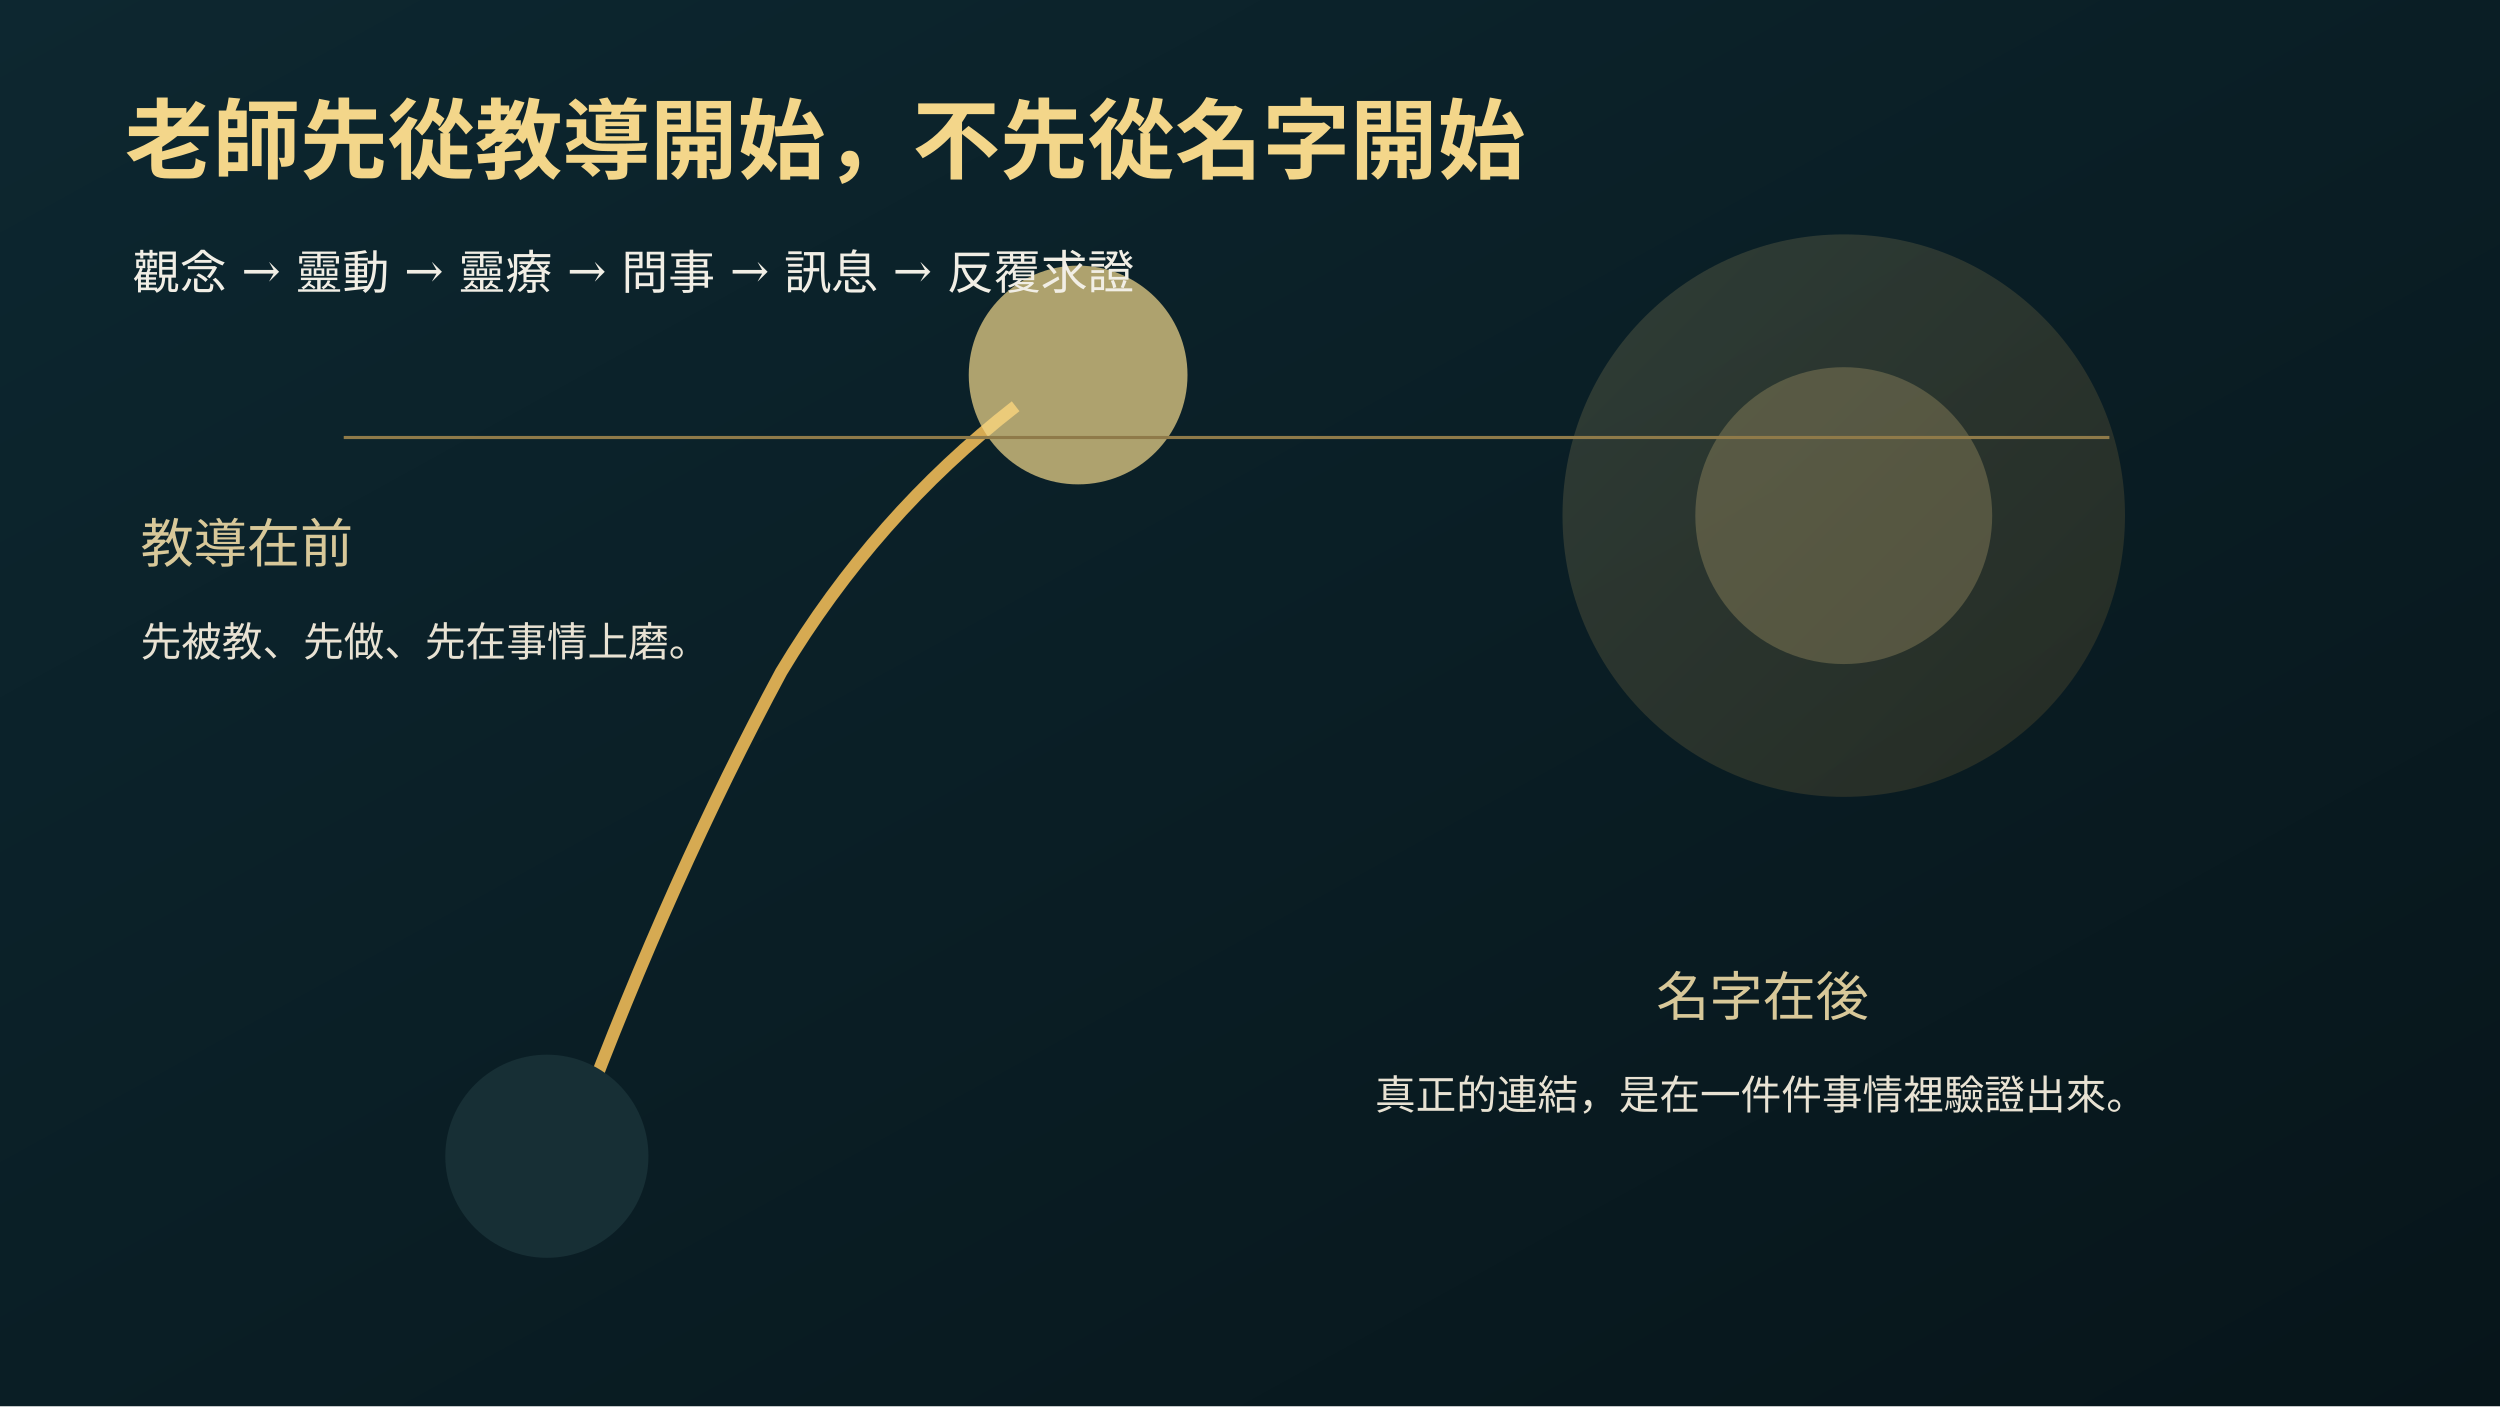
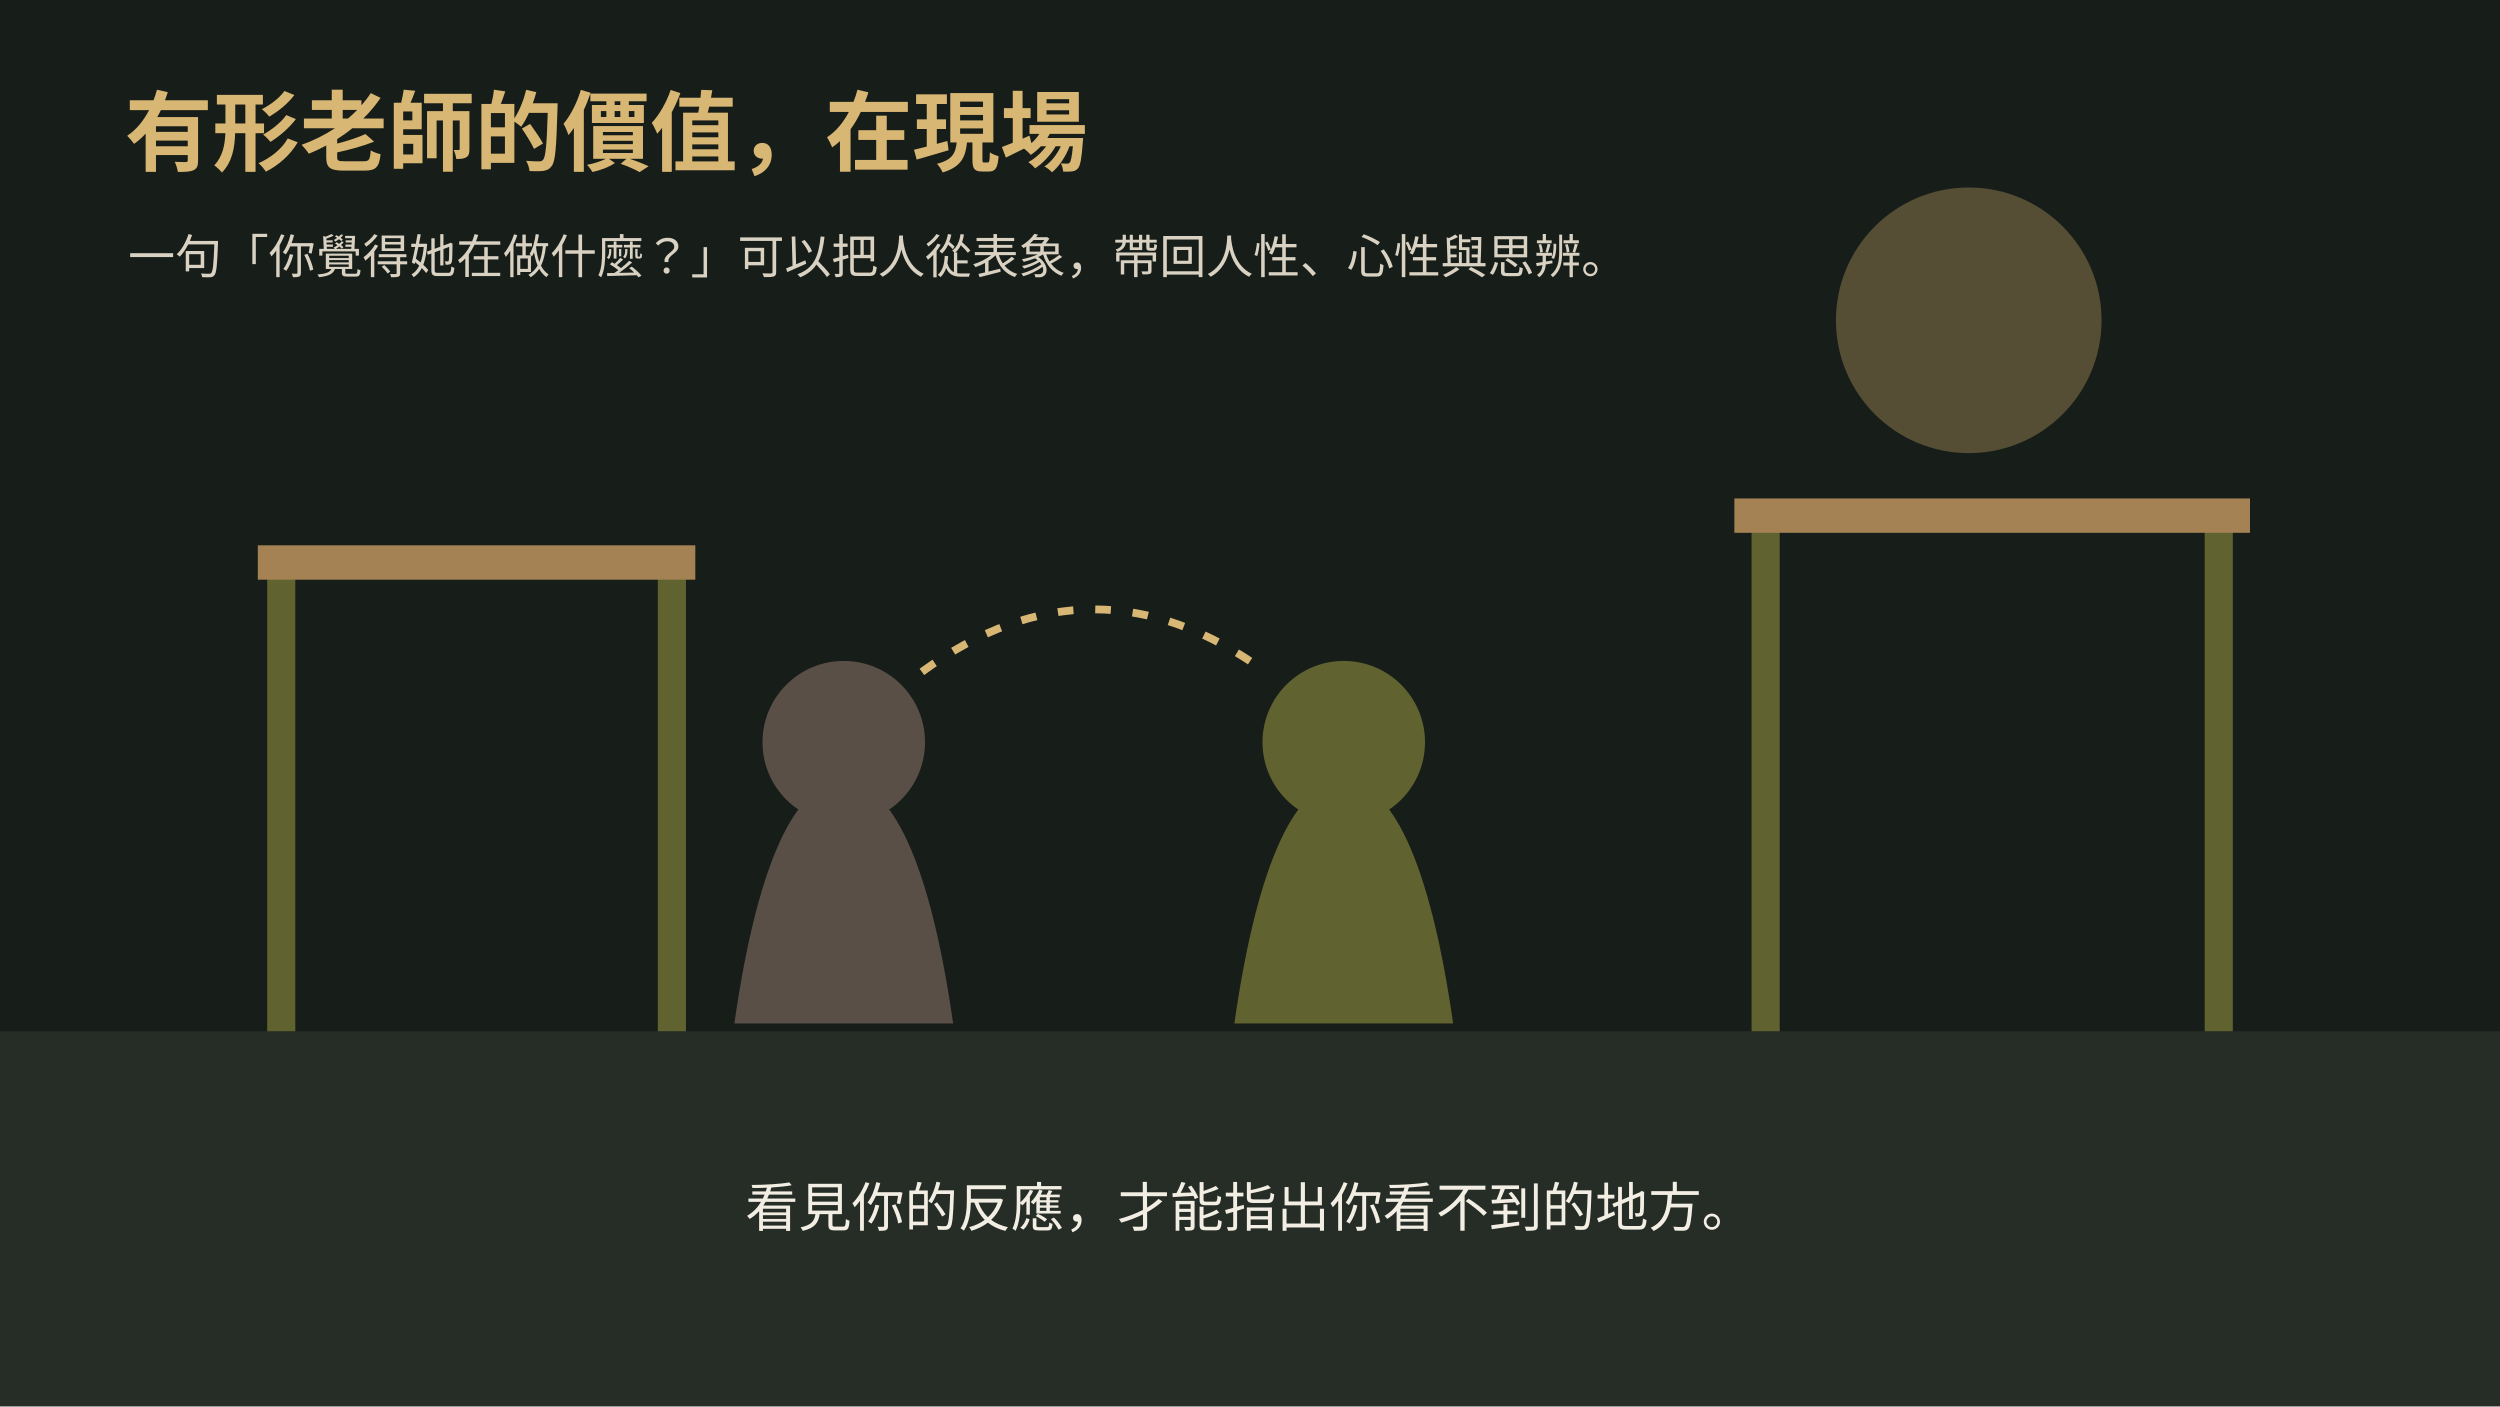
<svg xmlns="http://www.w3.org/2000/svg" width="1600" height="900" viewBox="0 0 1600 900">
-   <defs>
-     <linearGradient id="bg" x1="0" y1="0" x2="1" y2="1">
-       <stop stop-color="#0d2730" />
-       <stop offset="1" stop-color="#07151a" />
-     </linearGradient>
-     <linearGradient id="gold" x1="0" y1="0" x2="1" y2="1">
-       <stop stop-color="#f4d88b" />
-       <stop offset="1" stop-color="#b78532" />
-     </linearGradient>
-   </defs>
-   <rect width="100%" height="100%" fill="url(#bg)" />
-   <circle cx="1180" cy="330" r="180" fill="url(#gold)" opacity=".16" />
-   <circle cx="1180" cy="330" r="95" fill="#f4d88b" opacity=".22" />
-   <path d="M370 720 Q430 560 500 430 Q560 330 650 260" fill="none" stroke="#d6aa52" stroke-width="8" />
-   <circle cx="350" cy="740" r="65" fill="#172f35" />
-   <circle cx="690" cy="240" r="70" fill="#f4d88b" opacity=".7" />
-   <text x="80" y="110" font-size="56" fill="#f3d68a" font-family="serif" font-weight="700">老師先從教導開始，不先從名字開始</text>
-   <text x="85" y="185" font-size="30" fill="#f1eee5" font-family="serif">觀念 → 靈動 → 靈療 → 問事 → 訊息 → 反覆求證</text>
-   <line x1="220" y1="280" x2="1350" y2="280" stroke="#8f7a49" stroke-width="2" />
-   <text x="90" y="360" font-size="34" fill="#d8c899" font-family="serif">教導在前</text>
-   <text x="90" y="420" font-size="26" fill="#e8e2d3" font-family="serif">先被教、先做、先在事情上磨。</text>
-   <text x="1060" y="650" font-size="34" fill="#d8c899" font-family="serif">名字在後</text>
-   <text x="880" y="710" font-size="26" fill="#e8e2d3" font-family="serif">真正的連結，是在一件件事情裡驗證出來。</text>
+   <rect width="1600" height="900" fill="#171d18" />
+   <circle cx="1260" cy="205" r="85" fill="#d8b673" opacity=".32" />
+   <path d="M0 660h1600v240H0z" fill="#252d26" />
+   <path d="M180 660V360h250v300M1130 660V330h290v330" fill="none" stroke="#606330" stroke-width="18" />
+   <path d="M165 360h280M1110 330h330" stroke="#a58254" stroke-width="22" />
+   <circle cx="540" cy="475" r="52" fill="#594f47" />
+   <path d="M470 655c15-105 40-155 70-155s55 50 70 155" fill="#594f47" />
+   <circle cx="860" cy="475" r="52" fill="#606330" />
+   <path d="M790 655c15-105 40-155 70-155s55 50 70 155" fill="#606330" />
+   <path d="M590 430Q700 350 810 430" fill="none" stroke="#d8b673" stroke-width="5" stroke-dasharray="10 14" />
+   <text x="80" y="105" fill="#d8b673" font-family="serif" font-size="56" font-weight="700">有形老師的價值，在現場</text>
+   <text x="82" y="175" fill="#d9d2c3" font-family="serif" font-size="30">一句「你覺得她在做什麼？」可以把人從表象，帶回人性、心性與思辨。</text>
+   <text x="800" y="785" text-anchor="middle" fill="#f3eee3" font-family="serif" font-size="34">看見你的反應，才能指出你看不到的地方。</text>
</svg>
